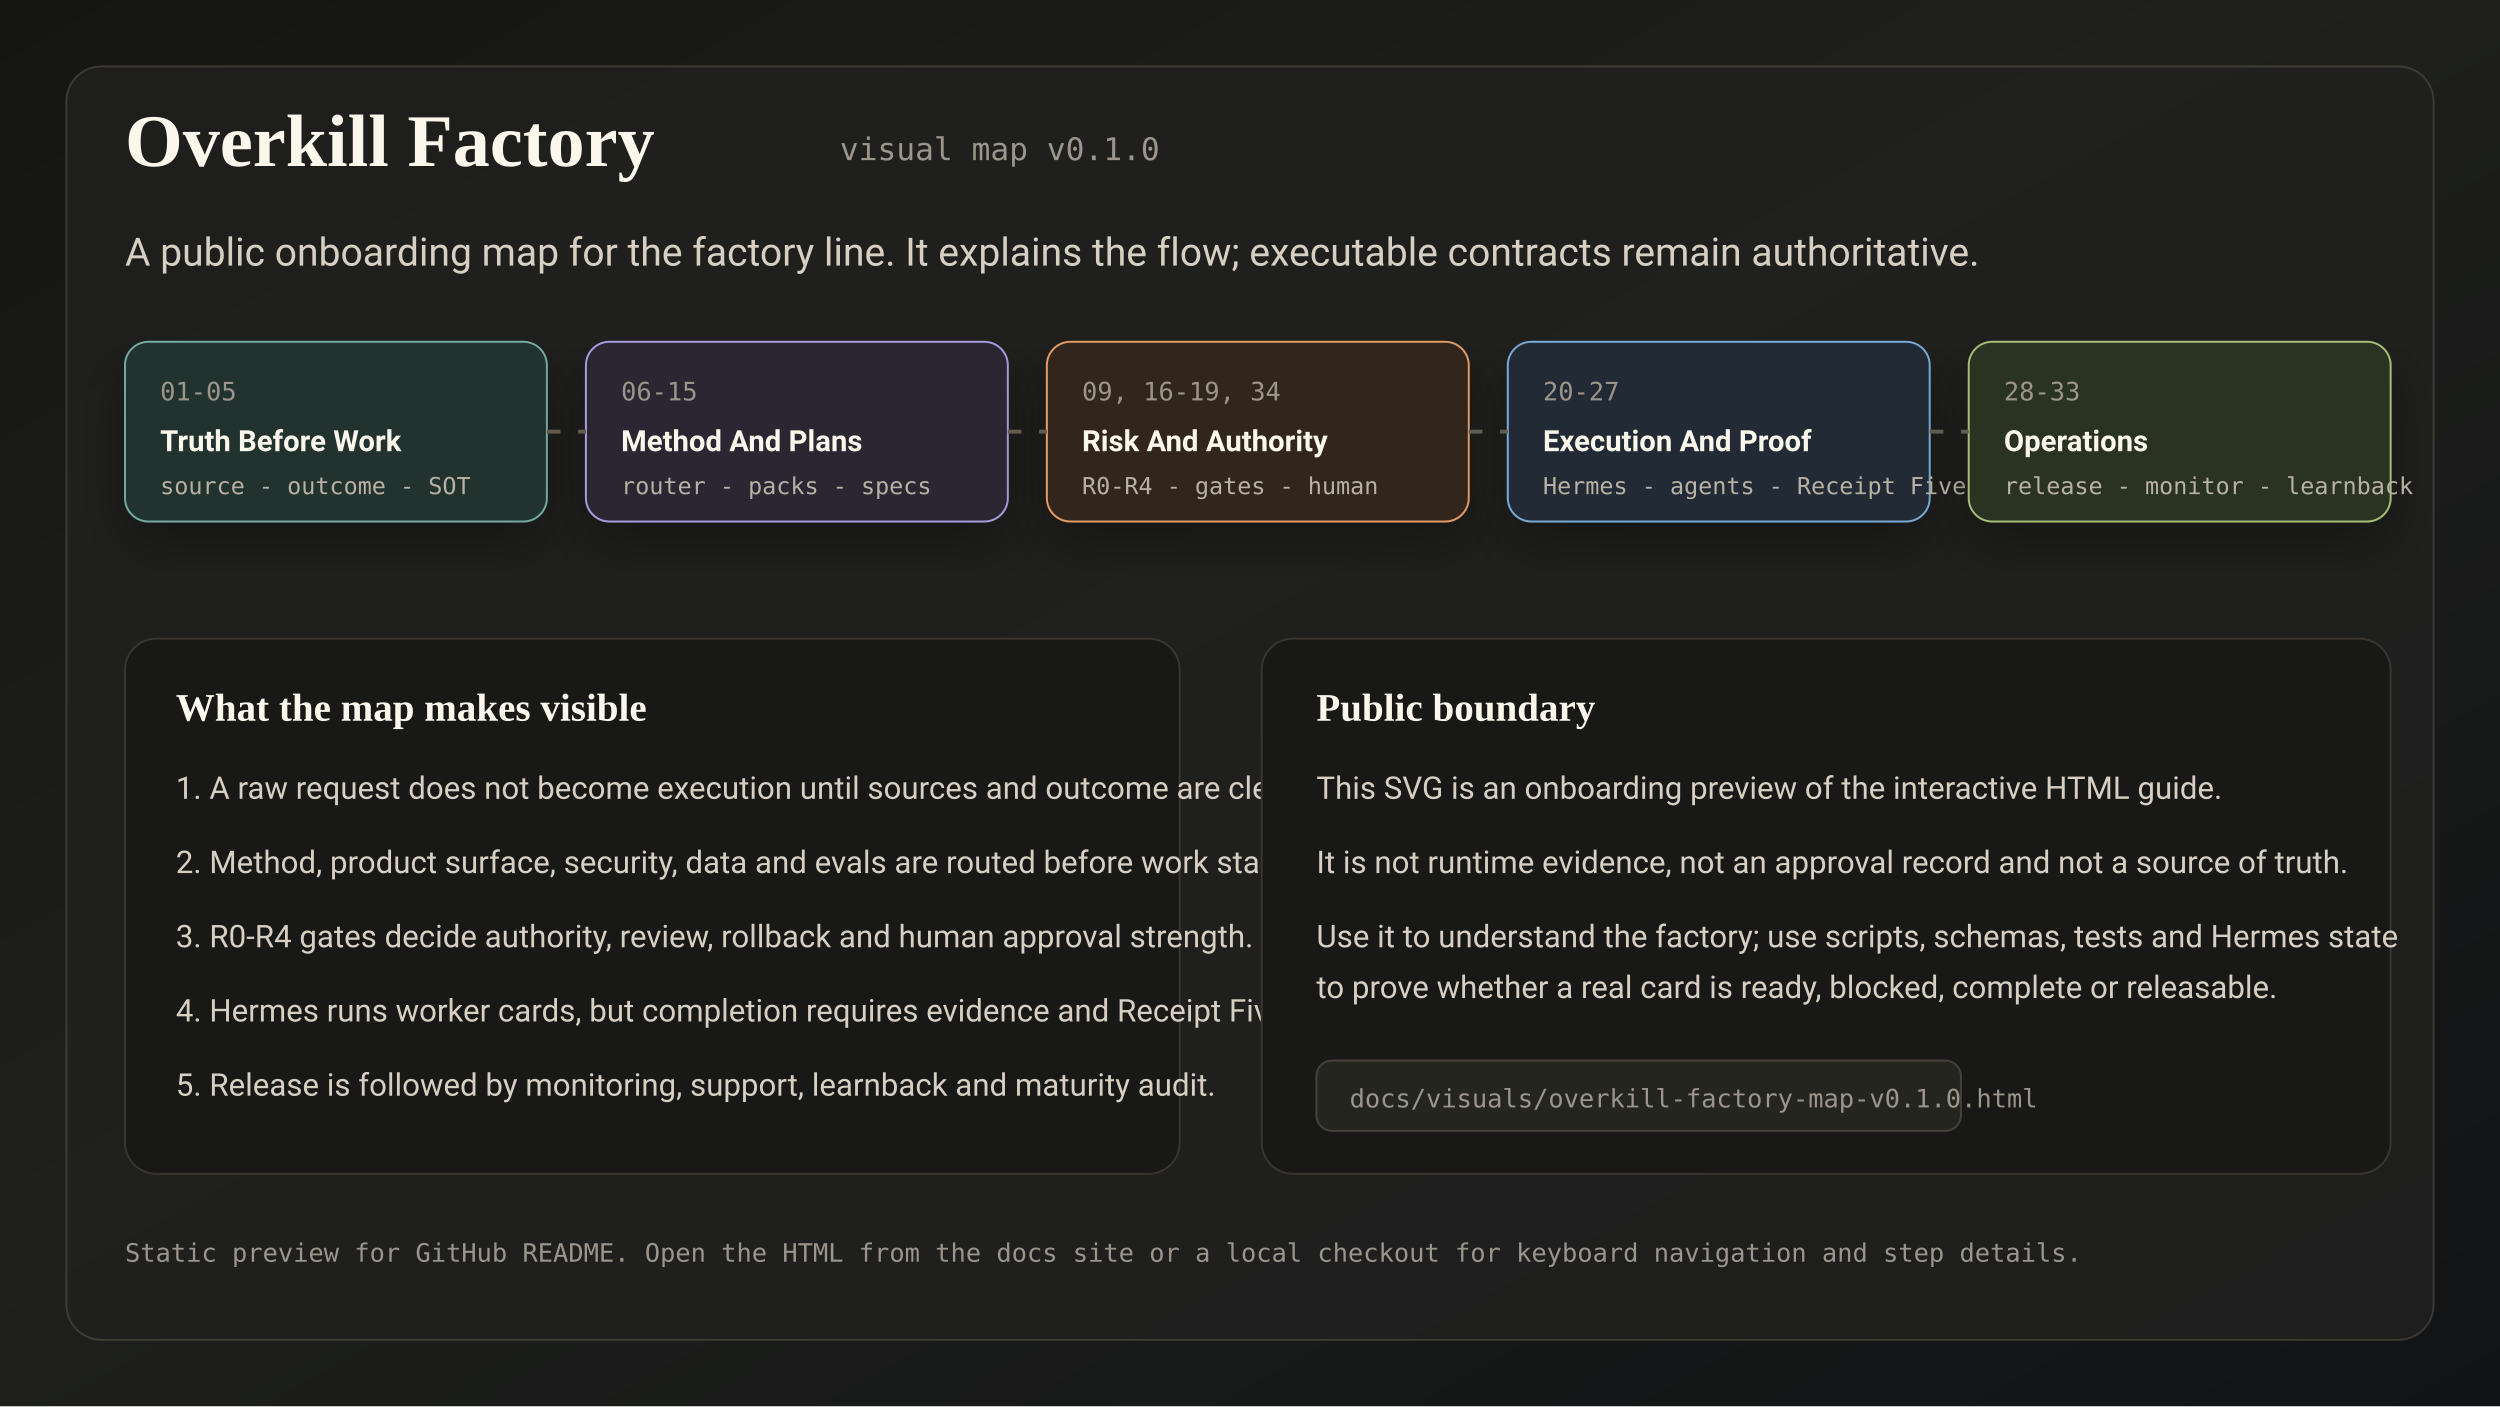
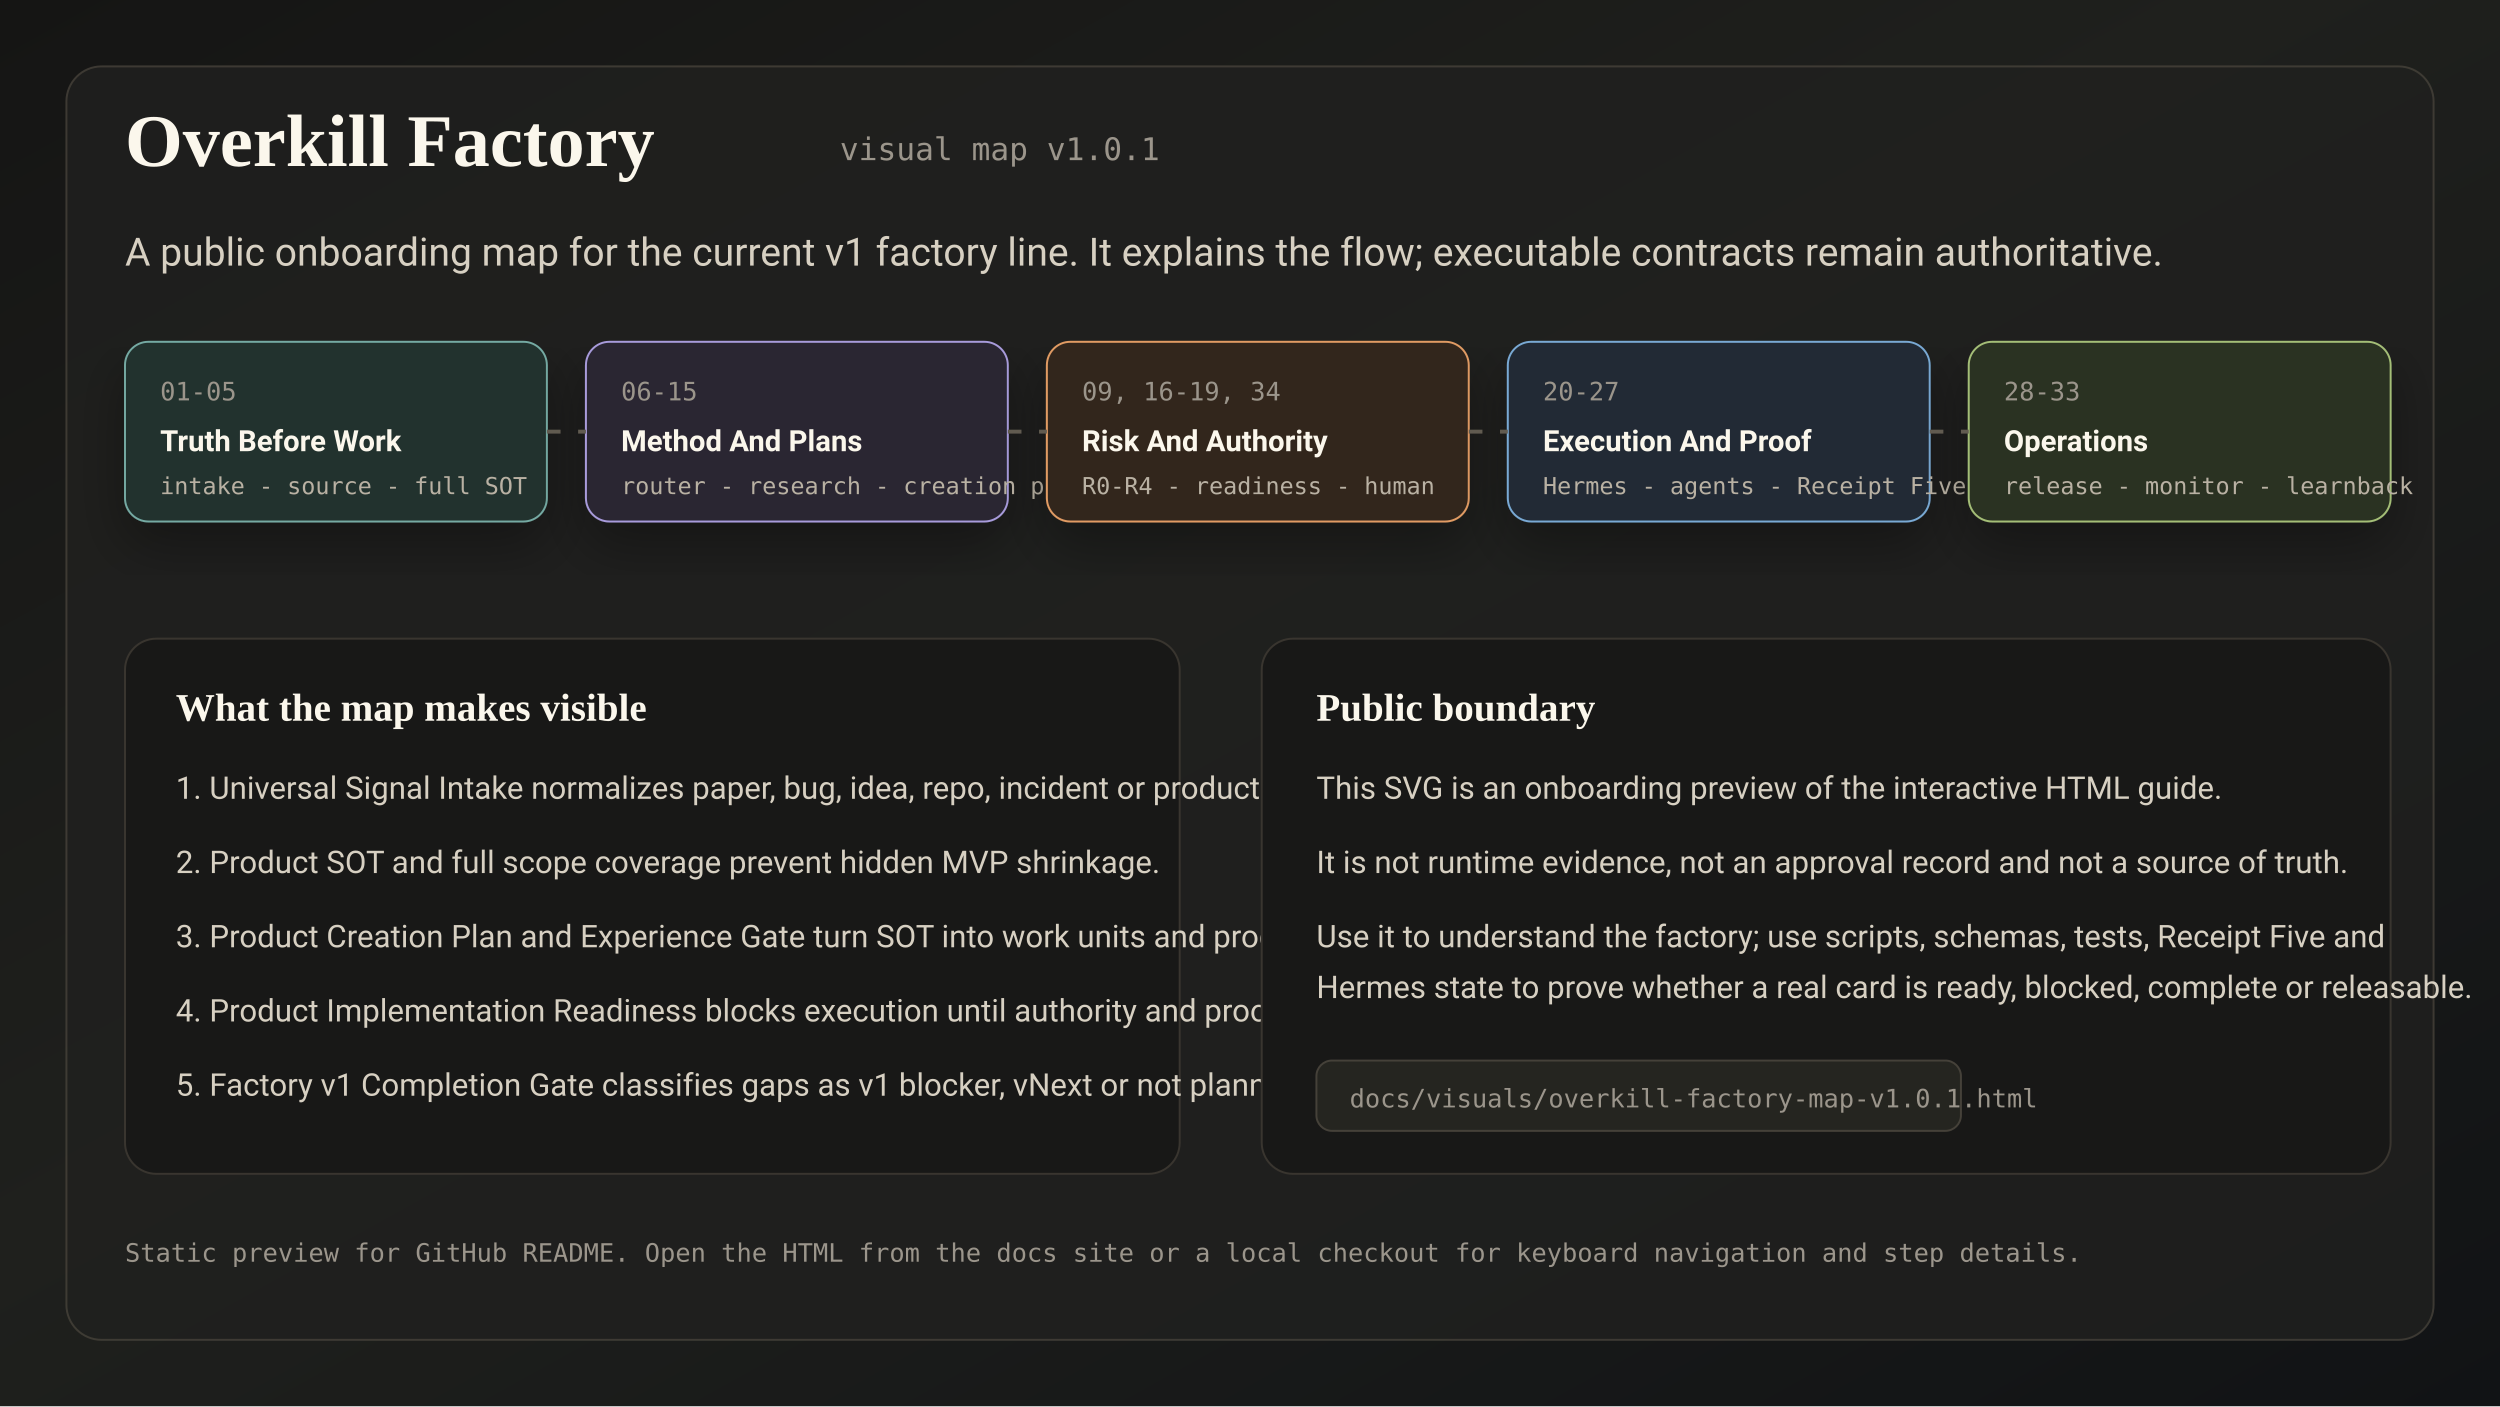
<svg xmlns="http://www.w3.org/2000/svg" width="1280" height="720" viewBox="0 0 1280 720" role="img" aria-labelledby="title desc">
  <defs>
    <linearGradient id="bg" x1="0" x2="1" y1="0" y2="1">
      <stop offset="0" stop-color="#151514" />
      <stop offset="0.45" stop-color="#1f201d" />
      <stop offset="1" stop-color="#111315" />
    </linearGradient>
    <linearGradient id="rail" x1="0" x2="1" y1="0" y2="0">
      <stop offset="0" stop-color="#74aaa3" />
      <stop offset="0.25" stop-color="#a89bdb" />
      <stop offset="0.5" stop-color="#e19b63" />
      <stop offset="0.75" stop-color="#79a9d4" />
      <stop offset="1" stop-color="#a4be77" />
    </linearGradient>
    <filter id="shadow" x="-10%" y="-10%" width="120%" height="140%">
      <feDropShadow dx="0" dy="12" stdDeviation="14" flood-color="#000000" flood-opacity="0.32" />
    </filter>
    <style>
      .label { fill: #fbf7ec; font-family: ui-serif, Georgia, "Times New Roman", serif; font-weight: 700; }
      .body { fill: #d7d0c2; font-family: system-ui, -apple-system, "Segoe UI", Roboto, Arial, sans-serif; }
      .muted { fill: #9b958b; font-family: ui-monospace, SFMono-Regular, Menlo, Consolas, monospace; }
      .tiny { font-size: 13px; letter-spacing: 0; }
      .small { font-size: 16px; letter-spacing: 0; }
      .mid { font-size: 20px; letter-spacing: 0; }
      .big { font-size: 38px; letter-spacing: 0; }
      .node-title { fill: #fbf7ec; font: 700 15px system-ui, -apple-system, "Segoe UI", Roboto, Arial, sans-serif; }
      .node-mini { fill: #b9b1a3; font: 12px ui-monospace, SFMono-Regular, Menlo, Consolas, monospace; }
    </style>
  </defs>
  <rect width="1280" height="720" fill="url(#bg)" />
  <rect x="34" y="34" width="1212" height="652" rx="18" fill="#20201e" opacity="0.82" stroke="#454139" />
  <path d="M64 115 H1216" stroke="url(#rail)" stroke-width="5" stroke-linecap="round" />
  <text x="64" y="85" class="label big">Overkill Factory</text>
-   <text x="430" y="82" class="muted small">visual map v0.1.0</text>
-   <text x="64" y="136" class="body mid">A public onboarding map for the factory line. It explains the flow; executable contracts remain authoritative.</text>
+   <text x="430" y="82" class="muted small">visual map v1.0.1</text>
+   <text x="64" y="136" class="body mid">A public onboarding map for the current v1 factory line. It explains the flow; executable contracts remain authoritative.</text>
  <g transform="translate(64 175)">
    <rect width="216" height="92" rx="12" fill="#22302d" stroke="#74aaa3" filter="url(#shadow)" />
    <text x="18" y="30" class="muted tiny">01-05</text>
    <text x="18" y="56" class="node-title">Truth Before Work</text>
-     <text x="18" y="78" class="node-mini">source - outcome - SOT</text>
+     <text x="18" y="78" class="node-mini">intake - source - full SOT</text>
  </g>
  <g transform="translate(300 175)">
    <rect width="216" height="92" rx="12" fill="#292633" stroke="#a89bdb" filter="url(#shadow)" />
    <text x="18" y="30" class="muted tiny">06-15</text>
    <text x="18" y="56" class="node-title">Method And Plans</text>
-     <text x="18" y="78" class="node-mini">router - packs - specs</text>
+     <text x="18" y="78" class="node-mini">router - research - creation plan</text>
  </g>
  <g transform="translate(536 175)">
    <rect width="216" height="92" rx="12" fill="#33281f" stroke="#e19b63" filter="url(#shadow)" />
    <text x="18" y="30" class="muted tiny">09, 16-19, 34</text>
    <text x="18" y="56" class="node-title">Risk And Authority</text>
-     <text x="18" y="78" class="node-mini">R0-R4 - gates - human</text>
+     <text x="18" y="78" class="node-mini">R0-R4 - readiness - human</text>
  </g>
  <g transform="translate(772 175)">
    <rect width="216" height="92" rx="12" fill="#202b34" stroke="#79a9d4" filter="url(#shadow)" />
    <text x="18" y="30" class="muted tiny">20-27</text>
    <text x="18" y="56" class="node-title">Execution And Proof</text>
    <text x="18" y="78" class="node-mini">Hermes - agents - Receipt Five</text>
  </g>
  <g transform="translate(1008 175)">
    <rect width="216" height="92" rx="12" fill="#293021" stroke="#a4be77" filter="url(#shadow)" />
    <text x="18" y="30" class="muted tiny">28-33</text>
    <text x="18" y="56" class="node-title">Operations</text>
    <text x="18" y="78" class="node-mini">release - monitor - learnback</text>
  </g>
  <g fill="none" stroke="#615b50" stroke-width="2" stroke-dasharray="7 9">
    <path d="M280 221 H300" />
    <path d="M516 221 H536" />
    <path d="M752 221 H772" />
    <path d="M988 221 H1008" />
  </g>
  <g transform="translate(64 327)">
    <rect width="540" height="274" rx="16" fill="#181817" stroke="#39352f" />
    <text x="26" y="42" class="label mid">What the map makes visible</text>
-     <text x="26" y="82" class="body small">1. A raw request does not become execution until sources and outcome are clear.</text>
-     <text x="26" y="120" class="body small">2. Method, product surface, security, data and evals are routed before work starts.</text>
-     <text x="26" y="158" class="body small">3. R0-R4 gates decide authority, review, rollback and human approval strength.</text>
-     <text x="26" y="196" class="body small">4. Hermes runs worker cards, but completion requires evidence and Receipt Five.</text>
-     <text x="26" y="234" class="body small">5. Release is followed by monitoring, support, learnback and maturity audit.</text>
+     <text x="26" y="82" class="body small">1. Universal Signal Intake normalizes paper, bug, idea, repo, incident or product.</text>
+     <text x="26" y="120" class="body small">2. Product SOT and full scope coverage prevent hidden MVP shrinkage.</text>
+     <text x="26" y="158" class="body small">3. Product Creation Plan and Experience Gate turn SOT into work units and proof.</text>
+     <text x="26" y="196" class="body small">4. Product Implementation Readiness blocks execution until authority and proof align.</text>
+     <text x="26" y="234" class="body small">5. Factory v1 Completion Gate classifies gaps as v1 blocker, vNext or not planned.</text>
  </g>
  <g transform="translate(646 327)">
    <rect width="578" height="274" rx="16" fill="#181817" stroke="#39352f" />
    <text x="28" y="42" class="label mid">Public boundary</text>
    <text x="28" y="82" class="body small">This SVG is an onboarding preview of the interactive HTML guide.</text>
    <text x="28" y="120" class="body small">It is not runtime evidence, not an approval record and not a source of truth.</text>
-     <text x="28" y="158" class="body small">Use it to understand the factory; use scripts, schemas, tests and Hermes state</text>
-     <text x="28" y="184" class="body small">to prove whether a real card is ready, blocked, complete or releasable.</text>
+     <text x="28" y="158" class="body small">Use it to understand the factory; use scripts, schemas, tests, Receipt Five and</text>
+     <text x="28" y="184" class="body small">Hermes state to prove whether a real card is ready, blocked, complete or releasable.</text>
    <rect x="28" y="216" width="330" height="36" rx="8" fill="#252520" stroke="#454139" />
-     <text x="45" y="240" class="muted tiny">docs/visuals/overkill-factory-map-v0.1.0.html</text>
+     <text x="45" y="240" class="muted tiny">docs/visuals/overkill-factory-map-v1.0.1.html</text>
  </g>
  <text x="64" y="646" class="muted tiny">Static preview for GitHub README. Open the HTML from the docs site or a local checkout for keyboard navigation and step details.</text>
</svg>
